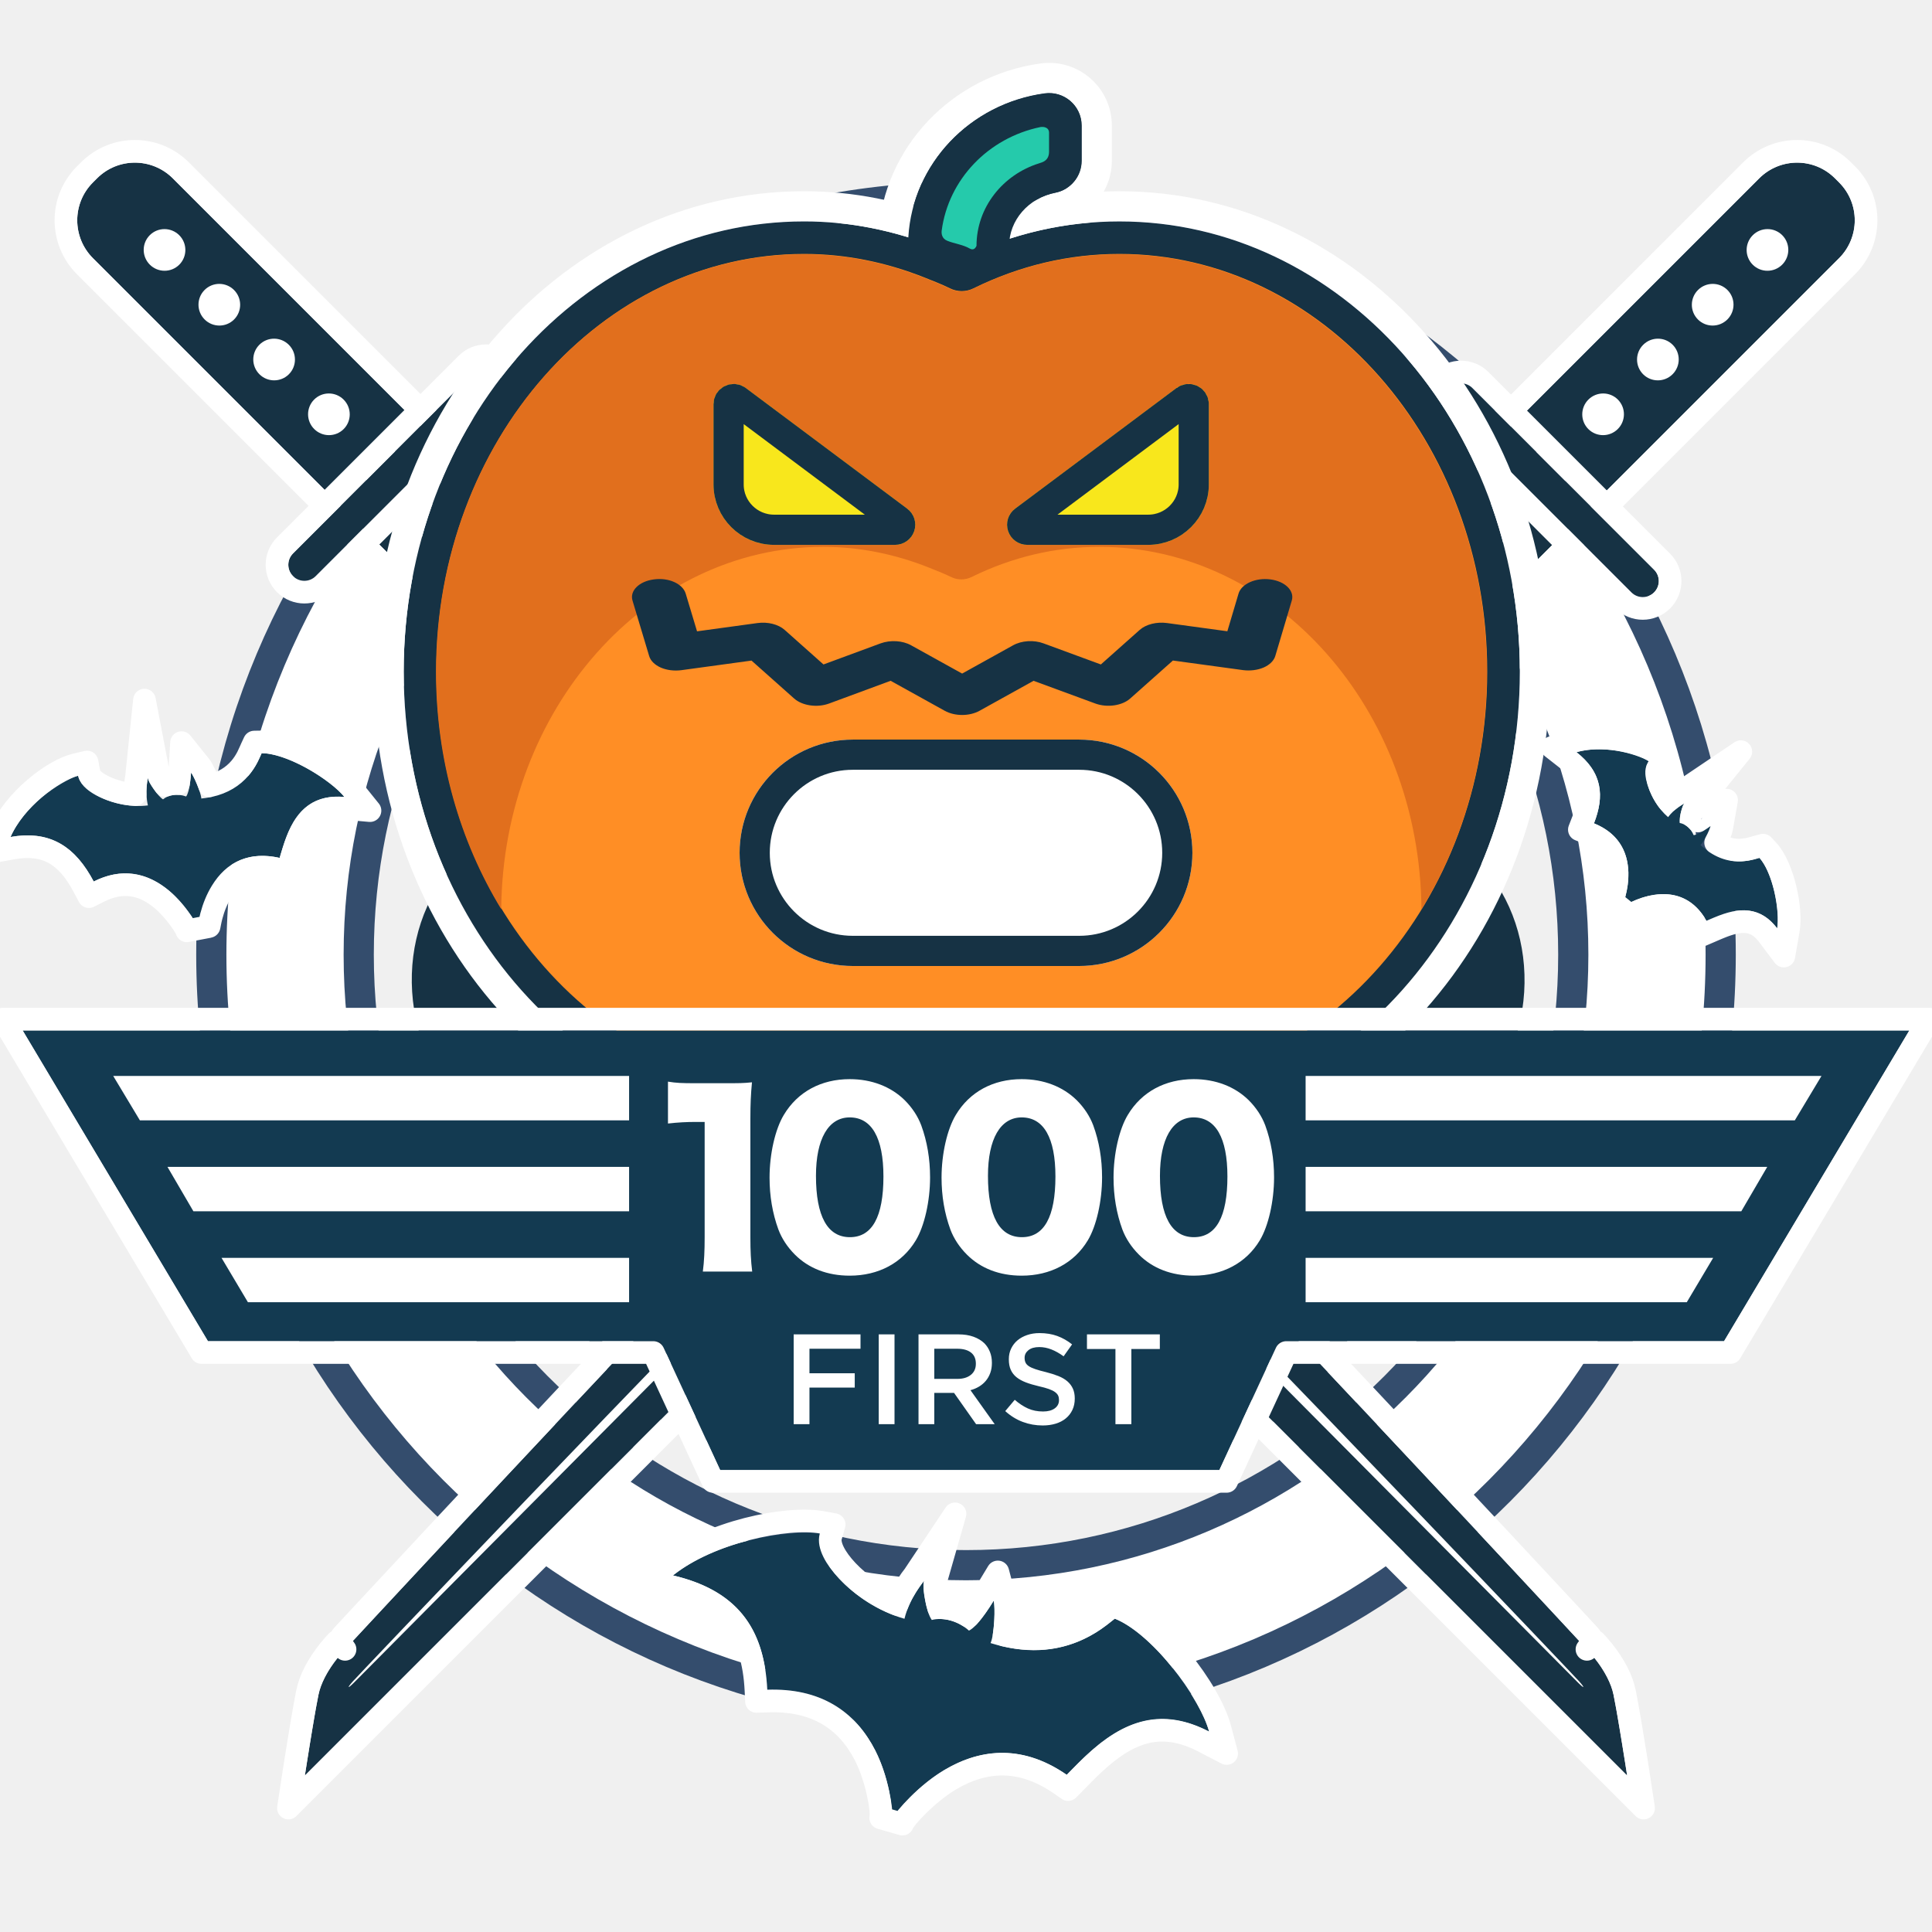
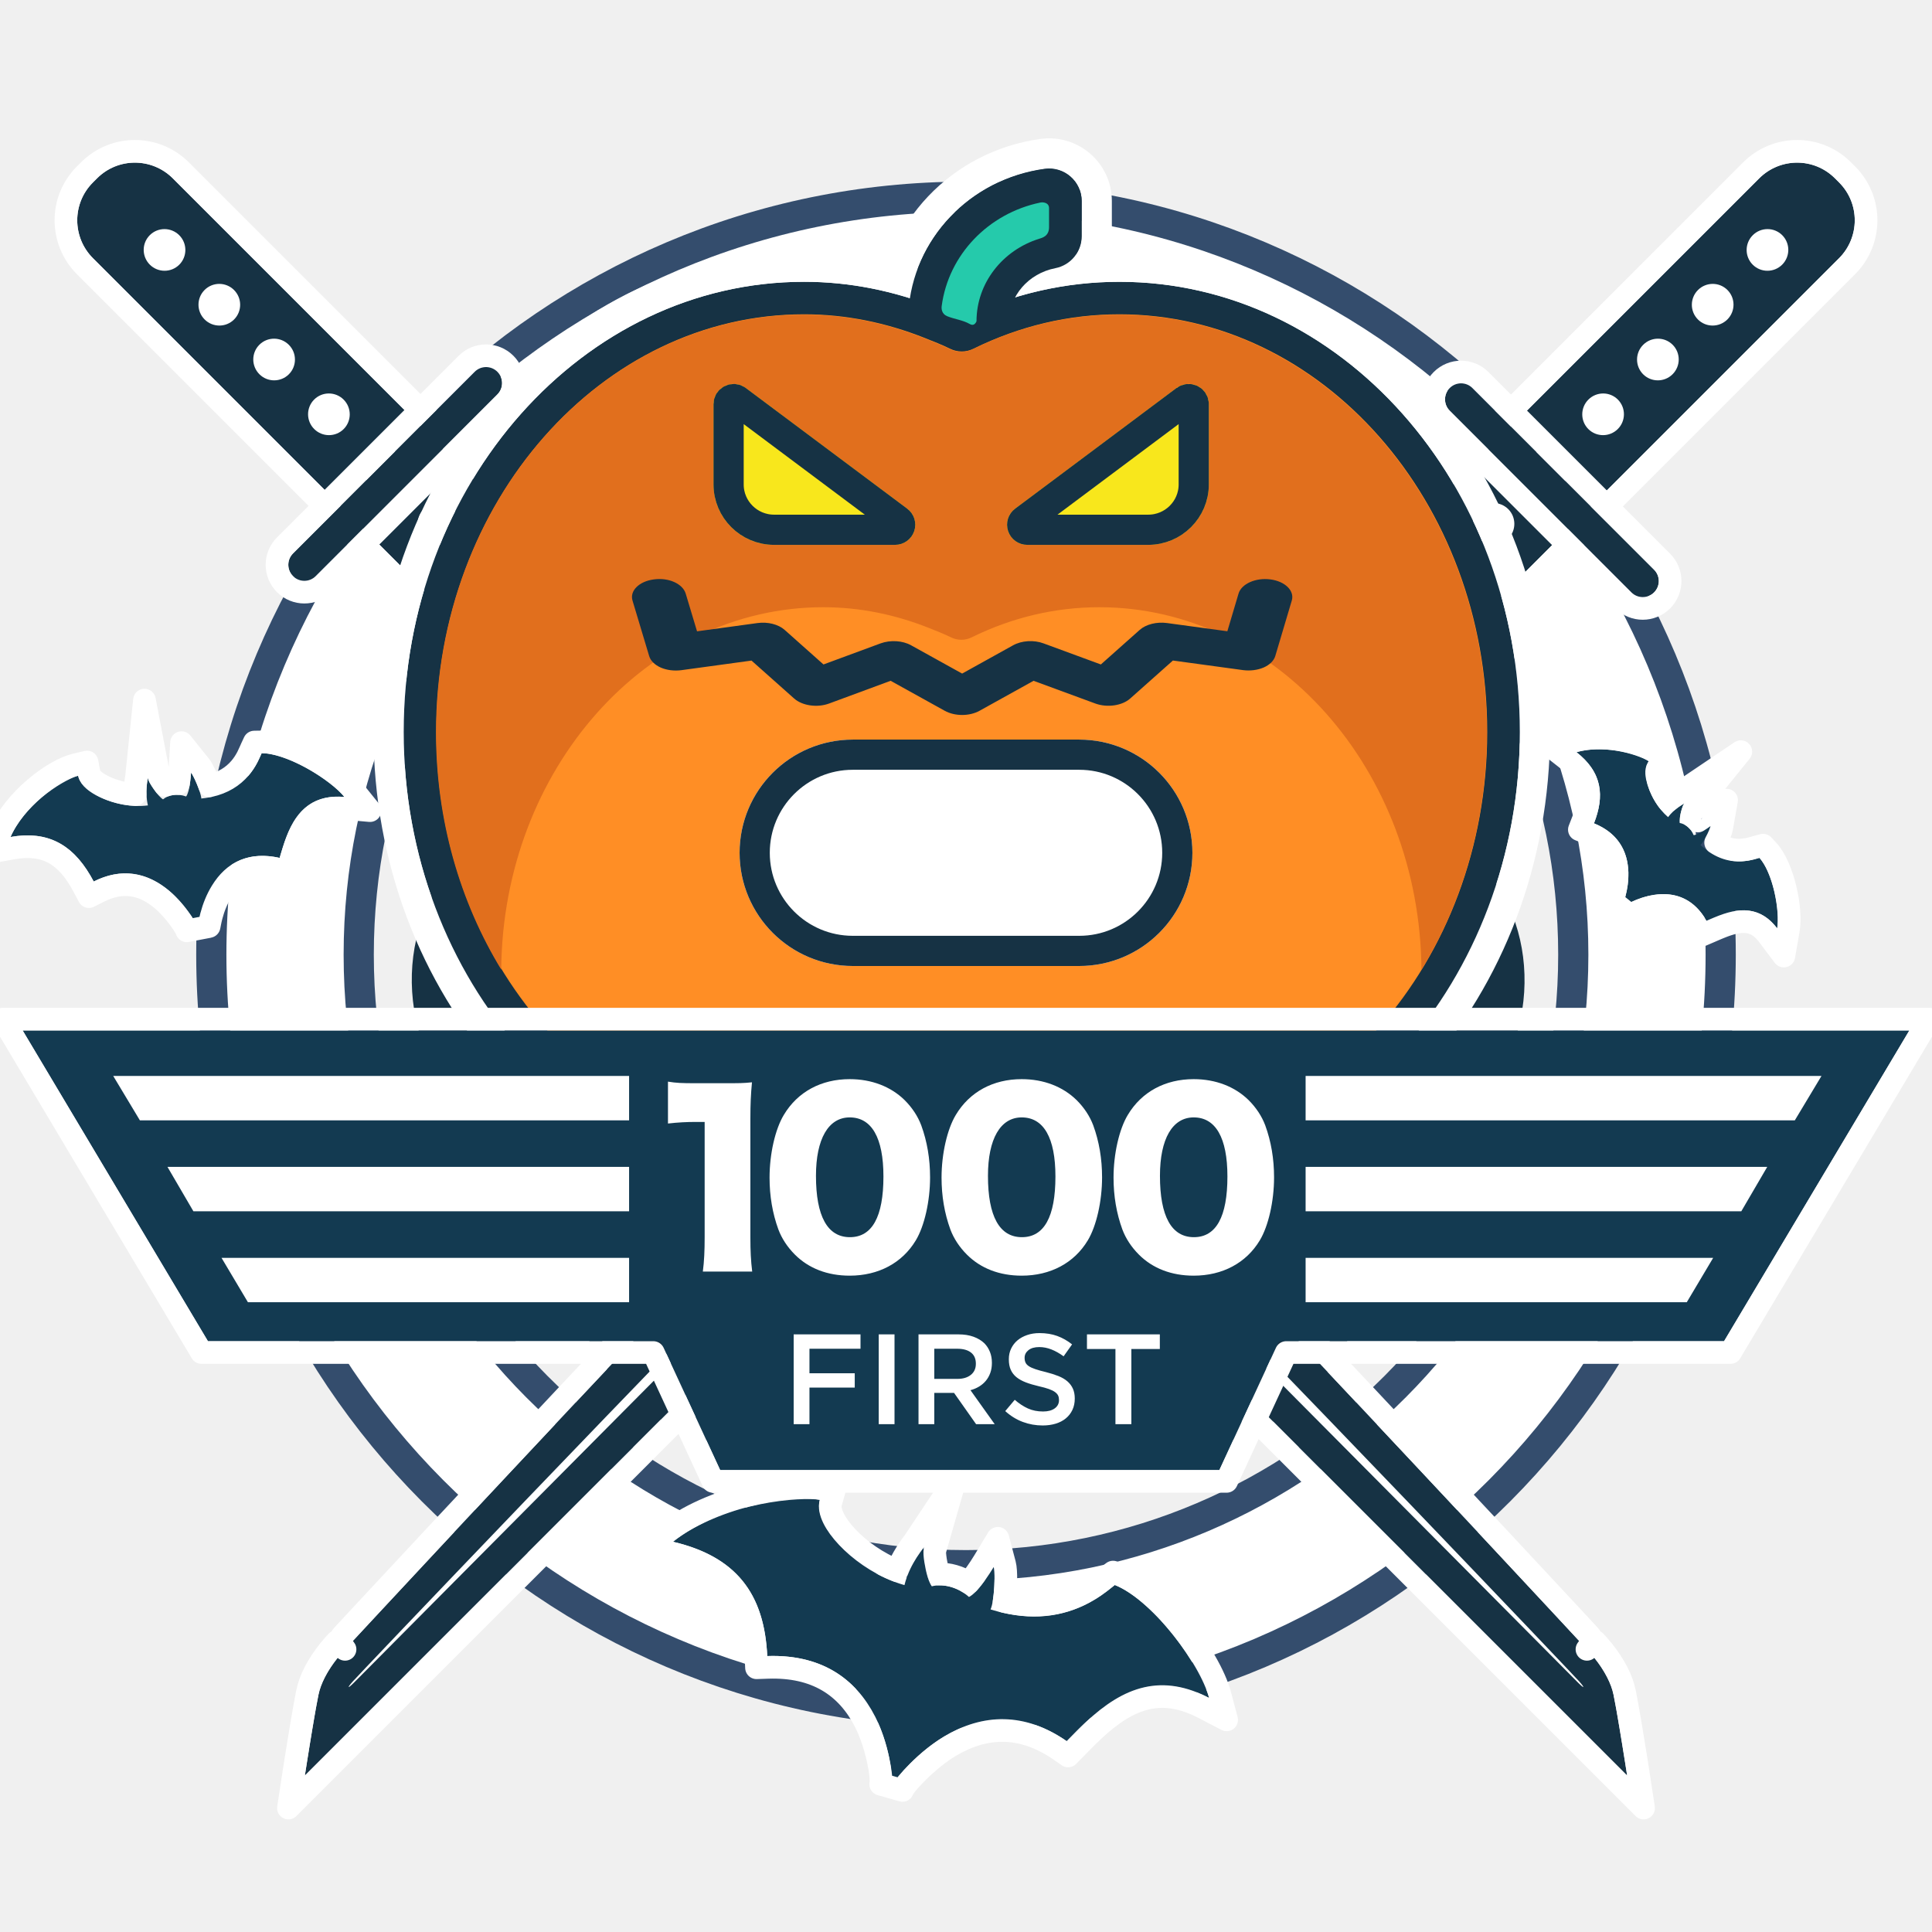
<svg xmlns="http://www.w3.org/2000/svg" xmlns:xlink="http://www.w3.org/1999/xlink" width="128" height="128" viewBox="0 0 128 128">
  <defs>
-     <path id="a" d="M64.197,59.033 C64.751,58.769 65.566,57.494 65.836,57.048 C65.943,57.453 65.89,59.289 65.626,59.858 C70.456,61.36 73.165,58.768 73.859,58.239 C76.539,59.306 79.578,63.733 80.108,65.724 C75.533,63.343 72.54,66.693 70.674,68.588 C64.34,64.193 59.213,71.139 59.068,71.645 C59.229,71.082 58.781,62.671 50.833,62.948 C50.651,59.218 49.134,56.442 44.584,55.375 C47.984,52.679 53.22,52.399 54.316,52.597 C53.883,54.105 56.365,57.228 59.923,58.248 C60.253,56.895 61.087,55.927 61.223,55.724 C61.091,56.184 61.369,57.831 61.734,58.327 C62.473,58.138 63.452,58.366 64.197,59.033 Z M112.208,6.329 C112.503,6.315 113.119,5.883 113.327,5.729 C113.29,5.937 112.891,6.776 112.66,6.988 C114.448,8.619 116.155,7.946 116.565,7.836 C117.51,8.849 117.921,11.486 117.743,12.509 C116.245,10.521 114.259,11.49 113.06,12.005 C111.212,8.743 107.563,10.962 107.396,11.168 C107.581,10.939 109.112,6.962 105.605,5.549 C106.291,3.788 106.202,2.21 104.446,0.834 C106.474,0.246 108.805,1.132 109.239,1.437 C108.742,2.05 109.179,3.976 110.514,5.138 C110.935,4.575 111.496,4.29 111.596,4.222 C111.444,4.409 111.228,5.225 111.284,5.525 C111.644,5.581 112.022,5.876 112.208,6.329 Z M12.332,3.769 C12.557,3.475 12.639,2.516 12.659,2.184 C12.83,2.398 13.319,3.502 13.337,3.905 C16.372,3.6 17.106,1.391 17.332,0.904 C19.082,0.874 21.973,2.75 22.821,3.801 C19.676,3.52 19.002,6.251 18.526,7.838 C13.863,6.797 13.048,12.191 13.112,12.528 C13.041,12.154 10.429,7.27 6.209,9.403 C5.059,7.234 3.456,5.961 0.696,6.454 C1.774,4.012 4.527,2.548 5.175,2.395 C5.366,3.397 7.588,4.637 9.8,4.361 C9.596,3.476 9.775,2.695 9.791,2.541 C9.849,2.847 10.464,3.755 10.801,3.96 C11.147,3.664 11.741,3.557 12.332,3.769 Z" />
+     <path id="a" d="M64.197,56.803 C64.751,56.539 65.566,55.264 65.836,54.818 C65.943,55.223 65.89,57.059 65.626,57.628 C70.456,59.13 73.165,56.539 73.859,56.009 C76.539,57.076 79.578,61.503 80.108,63.494 C75.533,61.113 72.54,64.463 70.674,66.358 C64.34,61.963 59.213,68.909 59.068,69.415 C59.229,68.852 58.781,60.441 50.833,60.718 C50.651,56.988 49.134,54.212 44.584,53.145 C47.984,50.449 53.22,50.169 54.316,50.367 C53.883,51.875 56.365,54.998 59.923,56.018 C60.253,54.665 61.087,53.697 61.223,53.494 C61.091,53.954 61.369,55.601 61.734,56.097 C62.473,55.908 63.452,56.136 64.197,56.803 Z M112.208,6.329 C112.503,6.315 113.119,5.883 113.327,5.729 C113.29,5.937 112.891,6.776 112.66,6.988 C114.448,8.619 116.155,7.946 116.565,7.836 C117.51,8.849 117.921,11.486 117.743,12.509 C116.245,10.521 114.259,11.49 113.06,12.005 C111.212,8.743 107.563,10.962 107.396,11.168 C107.581,10.939 109.112,6.962 105.605,5.549 C106.291,3.788 106.202,2.21 104.446,0.834 C106.474,0.246 108.805,1.132 109.239,1.437 C108.742,2.05 109.179,3.976 110.514,5.138 C110.935,4.575 111.496,4.29 111.596,4.222 C111.444,4.409 111.228,5.225 111.284,5.525 C111.644,5.581 112.022,5.876 112.208,6.329 Z M12.332,3.769 C12.557,3.475 12.639,2.516 12.659,2.184 C12.83,2.398 13.319,3.502 13.337,3.905 C16.372,3.6 17.106,1.391 17.332,0.904 C19.082,0.874 21.973,2.75 22.821,3.801 C19.676,3.52 19.002,6.251 18.526,7.838 C13.863,6.797 13.048,12.191 13.112,12.528 C13.041,12.154 10.429,7.27 6.209,9.403 C5.059,7.234 3.456,5.961 0.696,6.454 C1.774,4.012 4.527,2.548 5.175,2.395 C5.366,3.397 7.588,4.637 9.8,4.361 C9.596,3.476 9.775,2.695 9.791,2.541 C9.849,2.847 10.464,3.755 10.801,3.96 C11.147,3.664 11.741,3.557 12.332,3.769 Z" />
    <path id="b" d="M5.12,3.553 C5.12,1.591 6.707,0 8.664,0 L9.059,0 C11.016,0 12.603,1.59 12.603,3.553 L12.603,47.784 L5.12,47.784 L5.12,3.553 Z" />
    <path id="c" d="M0,0 L6.302,0 C6.302,0 6.165,16.61 5.504,42.956 C4.843,69.302 4.032,90.533 4.032,90.533 C4.032,90.533 4.032,92.57 3.151,93.904 C2.27,95.239 0,98.332 0,98.332 L0,0 Z" />
    <rect id="d" width="17.723" height="1.975" y="47.389" rx=".987" />
    <path id="e" d="M5.12,3.553 C5.12,1.591 6.707,0 8.664,0 L9.059,0 C11.016,0 12.603,1.59 12.603,3.553 L12.603,47.784 L5.12,47.784 L5.12,3.553 Z" />
    <path id="f" d="M0,0 L6.302,0 C6.302,0 6.165,16.61 5.504,42.956 C4.843,69.302 4.032,90.533 4.032,90.533 C4.032,90.533 4.032,92.57 3.151,93.904 C2.27,95.239 0,98.332 0,98.332 L0,0 Z" />
    <rect id="g" width="17.723" height="1.975" y="47.389" rx=".987" />
    <rect id="h" width="19.149" height="2.126" x=".461" y=".654" rx="1.063" />
    <rect id="i" width="19.149" height="2.126" x=".536" y=".361" rx="1.063" />
    <path id="j" d="M44.92,4.6 C44.92,5.63 44.189,6.516 43.175,6.714 C41.394,7.061 40.114,8.543 40.114,10.234 L40.114,10.598 C40.114,12.152 38.513,13.195 37.085,12.571 C36.475,12.304 35.808,12.075 35.005,11.848 C34.029,11.572 33.376,10.656 33.437,9.647 C33.729,4.783 37.531,0.81 42.464,0.132 C43.763,-0.046 44.92,0.959 44.92,2.266 L44.92,4.6 Z" />
-     <path id="k" d="M36.976,11.031 C40.294,9.43 43.812,8.616 47.42,8.616 C62.118,8.616 73.95,22.051 73.95,38.44 C73.95,54.829 62.118,68.265 47.42,68.265 L26.533,68.265 C11.835,68.265 0.003,54.83 0.003,38.44 C0.003,22.051 11.835,8.615 26.533,8.615 C29.524,8.615 32.481,9.203 35.362,10.352 C36.235,10.7 36.592,10.848 36.976,11.031 Z" />
-     <path id="l" d="M41.314,30.044 C40.738,30.044 40.228,29.677 40.046,29.133 C39.863,28.589 40.051,27.989 40.512,27.645 L51.206,19.651 C51.611,19.346 52.155,19.302 52.606,19.524 C53.059,19.751 53.345,20.211 53.345,20.716 L53.345,26.046 C53.345,28.25 51.546,30.044 49.334,30.044 L41.314,30.044 Z M32.56,30.044 L24.539,30.044 C22.328,30.044 20.529,28.25 20.529,26.046 L20.529,20.716 C20.529,20.211 20.815,19.751 21.268,19.524 C21.718,19.302 22.262,19.346 22.667,19.651 L33.361,27.645 C33.822,27.989 34.01,28.589 33.827,29.133 C33.646,29.677 33.135,30.044 32.56,30.044 Z" />
+     <path id="k" d="M36.976,10.031 C40.294,8.43 43.812,7.616 47.42,7.616 C62.118,7.616 73.95,21.051 73.95,37.44 C73.95,53.829 62.118,67.265 47.42,67.265 L26.533,67.265 C11.835,67.265 0.003,53.83 0.003,37.44 C0.003,21.051 11.835,7.615 26.533,7.615 C29.524,7.615 32.481,8.203 35.362,9.352 C36.235,9.7 36.592,9.848 36.976,10.031 Z" />
+     <path id="l" d="M41.314,25.044 C40.738,25.044 40.228,24.677 40.046,24.133 C39.863,23.589 40.051,22.989 40.512,22.645 L51.206,14.651 C51.611,14.346 52.155,14.302 52.606,14.524 C53.059,14.751 53.345,15.211 53.345,15.716 L53.345,21.046 C53.345,23.25 51.546,25.044 49.334,25.044 L41.314,25.044 Z M32.56,25.044 L24.539,25.044 C22.328,25.044 20.529,23.25 20.529,21.046 L20.529,15.716 C20.529,15.211 20.815,14.751 21.268,14.524 C21.718,14.302 22.262,14.346 22.667,14.651 L33.361,22.645 C33.822,22.989 34.01,23.589 33.827,24.133 C33.646,24.677 33.135,25.044 32.56,25.044 Z" />
    <path id="m" d="M84.736,83.858 L114.223,83.858 L126.5,63.27 L1.5,63.27 L13.777,83.858 L43.764,83.858 L47.713,92.395 L80.787,92.395 L84.736,83.858 Z" />
    <rect id="n" width="30" height="15" rx="7.5" />
  </defs>
  <g fill="none" fill-rule="evenodd">
    <rect width="128" height="128" />
    <g transform="translate(0 5)">
      <g fill-rule="nonzero" transform="translate(0 8.034)">
        <path fill="#FFFFFF" stroke="#344D6D" stroke-width="2" d="M64,90.664 C86.211,90.664 104.234,72.563 104.234,50.215 C104.234,27.866 86.211,9.766 64,9.766 C41.789,9.766 23.766,27.866 23.766,50.215 C23.766,72.563 41.789,90.664 64,90.664 Z M64,100.429 C36.386,100.429 14,77.947 14,50.215 C14,22.482 36.386,0 64,0 C91.614,0 114,22.482 114,50.215 C114,77.947 91.614,100.429 64,100.429 Z" />
        <g transform="translate(0 35.966)" stroke-linecap="round" stroke-linejoin="round">
          <use fill="#133A51" fill-rule="evenodd" xlink:href="#a" />
-           <path stroke="#FFFFFF" stroke-width="1.5" d="M64.18,58.084 C64.472,57.759 64.866,57.202 65.194,56.66 L66.109,55.145 L66.561,56.856 C66.683,57.316 66.66,58.464 66.524,59.329 C68.728,59.86 70.539,59.513 72.096,58.589 C72.375,58.424 72.629,58.249 72.885,58.053 C73.017,57.952 73.363,57.674 73.404,57.643 L73.742,57.385 L74.137,57.542 C76.756,58.585 80.14,62.924 80.833,65.532 L81.269,67.174 L79.761,66.39 C77.008,64.956 74.864,65.619 72.462,67.866 C72.255,68.059 72.048,68.262 71.808,68.504 C71.672,68.641 71.234,69.088 71.208,69.114 L70.765,69.564 L70.246,69.204 C67.719,67.451 65.274,67.524 62.935,68.922 C61.427,69.824 59.89,71.498 59.789,71.852 L58.347,71.438 C58.465,71.027 58.105,68.862 57.323,67.321 C56.114,64.939 54.05,63.586 50.859,63.698 L50.12,63.723 L50.084,62.985 C49.897,59.171 48.277,57.011 44.413,56.105 L42.903,55.751 L44.118,54.787 C47.026,52.481 52.128,51.439 54.449,51.859 L55.265,52.007 L55.037,52.804 C54.726,53.89 56.812,56.266 59.441,57.294 C59.559,56.991 59.7,56.696 59.862,56.41 C60.014,56.139 60.174,55.891 60.347,55.649 C60.429,55.535 60.596,55.313 60.599,55.308 L63.272,51.297 L61.944,55.931 C61.886,56.131 62.022,56.988 62.183,57.513 C62.854,57.495 63.562,57.696 64.18,58.084 Z M112.489,5.392 C112.616,5.311 112.76,5.215 112.881,5.126 L114.391,4.01 L114.066,5.859 C114.027,6.08 113.862,6.47 113.665,6.829 C114.449,7.354 115.207,7.417 115.999,7.217 C116.097,7.192 116.364,7.113 116.371,7.111 L116.806,6.994 L117.114,7.324 C118.129,8.414 118.734,11.194 118.481,12.638 L118.184,14.342 L117.143,12.961 C116.729,12.411 116.286,12.145 115.78,12.078 C115.248,12.008 114.667,12.143 113.866,12.476 C113.787,12.508 113.708,12.542 113.607,12.585 C113.48,12.64 113.48,12.64 113.356,12.694 L112.739,12.959 L112.408,12.374 C111.758,11.228 110.853,10.858 109.708,11.028 C109.268,11.093 108.82,11.239 108.411,11.432 C108.172,11.544 107.939,11.689 107.978,11.64 L106.813,10.696 C106.788,10.727 106.89,10.468 106.963,10.197 C107.082,9.754 107.148,9.279 107.135,8.823 C107.103,7.628 106.571,6.747 105.325,6.244 L104.637,5.967 L104.906,5.276 C105.553,3.615 105.327,2.478 103.983,1.425 L102.83,0.521 L104.237,0.114 C106.095,-0.425 108.65,0.109 109.669,0.822 L110.329,1.283 L109.822,1.909 C109.623,2.155 109.894,3.212 110.526,4.05 C110.645,3.951 110.769,3.86 110.895,3.775 C111.009,3.699 111.2,3.584 111.177,3.6 L115.334,0.798 L112.179,4.694 C112.167,4.708 112.121,4.878 112.081,5.047 C112.229,5.142 112.367,5.258 112.489,5.392 Z M11.825,2.911 C11.861,2.684 11.894,2.396 11.91,2.139 L12.027,0.201 L13.243,1.714 C13.431,1.949 13.705,2.529 13.89,3.059 C14.77,2.863 15.419,2.456 15.904,1.888 C16.099,1.659 16.258,1.414 16.395,1.149 C16.479,0.987 16.698,0.49 16.652,0.588 L16.85,0.162 L17.32,0.154 C19.131,0.123 22.253,1.901 23.405,3.331 L24.513,4.706 L22.754,4.548 C21.168,4.407 20.315,5.107 19.708,6.633 C19.621,6.851 19.54,7.083 19.455,7.354 C19.421,7.462 19.388,7.571 19.347,7.71 C19.295,7.884 19.266,7.985 19.245,8.053 L19.045,8.723 L18.363,8.57 C16.644,8.187 15.485,8.764 14.685,10.061 C14.38,10.553 14.151,11.123 14.001,11.696 C13.908,12.052 13.856,12.422 13.849,12.388 L12.376,12.668 C12.334,12.448 11.555,11.291 10.733,10.599 C9.485,9.548 8.113,9.281 6.547,10.073 L5.891,10.405 L5.546,9.754 C4.414,7.619 3.032,6.799 0.828,7.192 L-0.559,7.44 L0.01,6.151 C0.975,3.964 3.53,2.014 5.002,1.665 L5.765,1.484 L5.912,2.254 C6.018,2.809 7.474,3.565 8.954,3.641 C8.945,3.337 8.964,3.035 9.004,2.733 C9.018,2.632 9.046,2.457 9.045,2.463 L9.571,-2.616 L10.528,2.4 C10.542,2.474 10.751,2.793 10.936,3.036 C11.213,2.939 11.516,2.896 11.825,2.911 Z" />
+           <path stroke="#FFFFFF" stroke-width="1.5" d="M64.18,55.854 C64.472,55.529 64.866,54.972 65.194,54.43 L66.109,52.915 L66.561,54.626 C66.683,55.086 66.66,56.234 66.524,57.099 C68.728,57.63 70.539,57.283 72.096,56.359 C72.375,56.194 72.629,56.019 72.885,55.824 C73.017,55.723 73.363,55.444 73.404,55.413 L73.742,55.155 L74.137,55.312 C76.756,56.355 80.14,60.694 80.833,63.302 L81.269,64.944 L79.761,64.16 C77.008,62.726 74.864,63.389 72.462,65.636 C72.255,65.829 72.048,66.032 71.808,66.274 C71.672,66.411 71.234,66.858 71.208,66.884 L70.765,67.334 L70.246,66.974 C67.719,65.221 65.274,65.294 62.935,66.692 C61.427,67.594 59.89,69.268 59.789,69.622 L58.347,69.208 C58.465,68.797 58.105,66.632 57.323,65.091 C56.114,62.709 54.05,61.356 50.859,61.468 L50.12,61.493 L50.084,60.755 C49.897,56.941 48.277,54.781 44.413,53.875 L42.903,53.521 L44.118,52.557 C47.026,50.251 52.128,49.209 54.449,49.629 L55.265,49.777 L55.037,50.574 C54.726,51.66 56.812,54.036 59.441,55.064 C59.559,54.761 59.7,54.466 59.862,54.18 C60.014,53.909 60.174,53.661 60.347,53.419 C60.429,53.305 60.596,53.083 60.599,53.078 L63.272,49.067 L61.944,53.701 C61.886,53.901 62.022,54.758 62.183,55.283 C62.854,55.265 63.562,55.466 64.18,55.854 Z M112.489,5.392 C112.616,5.311 112.76,5.215 112.881,5.126 L114.391,4.01 L114.066,5.859 C114.027,6.08 113.862,6.47 113.665,6.829 C114.449,7.354 115.207,7.417 115.999,7.217 C116.097,7.192 116.364,7.113 116.371,7.111 L116.806,6.994 L117.114,7.324 C118.129,8.414 118.734,11.194 118.481,12.638 L118.184,14.342 L117.143,12.961 C116.729,12.411 116.286,12.145 115.78,12.078 C115.248,12.008 114.667,12.143 113.866,12.476 C113.787,12.508 113.708,12.542 113.607,12.585 C113.48,12.64 113.48,12.64 113.356,12.694 L112.739,12.959 L112.408,12.374 C111.758,11.228 110.853,10.858 109.708,11.028 C109.268,11.093 108.82,11.239 108.411,11.432 C108.172,11.544 107.939,11.689 107.978,11.64 L106.813,10.696 C106.788,10.727 106.89,10.468 106.963,10.197 C107.082,9.754 107.148,9.279 107.135,8.823 C107.103,7.628 106.571,6.747 105.325,6.244 L104.637,5.967 L104.906,5.276 C105.553,3.615 105.327,2.478 103.983,1.425 L102.83,0.521 L104.237,0.114 C106.095,-0.425 108.65,0.109 109.669,0.822 L110.329,1.283 L109.822,1.909 C109.623,2.155 109.894,3.212 110.526,4.05 C110.645,3.951 110.769,3.86 110.895,3.775 C111.009,3.699 111.2,3.584 111.177,3.6 L115.334,0.798 L112.179,4.694 C112.167,4.708 112.121,4.878 112.081,5.047 C112.229,5.142 112.367,5.258 112.489,5.392 Z M11.825,2.911 C11.861,2.684 11.894,2.396 11.91,2.139 L12.027,0.201 L13.243,1.714 C13.431,1.949 13.705,2.529 13.89,3.059 C14.77,2.863 15.419,2.456 15.904,1.888 C16.099,1.659 16.258,1.414 16.395,1.149 C16.479,0.987 16.698,0.49 16.652,0.588 L16.85,0.162 L17.32,0.154 C19.131,0.123 22.253,1.901 23.405,3.331 L24.513,4.706 L22.754,4.548 C21.168,4.407 20.315,5.107 19.708,6.633 C19.621,6.851 19.54,7.083 19.455,7.354 C19.421,7.462 19.388,7.571 19.347,7.71 C19.295,7.884 19.266,7.985 19.245,8.053 L19.045,8.723 L18.363,8.57 C16.644,8.187 15.485,8.764 14.685,10.061 C14.38,10.553 14.151,11.123 14.001,11.696 C13.908,12.052 13.856,12.422 13.849,12.388 L12.376,12.668 C12.334,12.448 11.555,11.291 10.733,10.599 C9.485,9.548 8.113,9.281 6.547,10.073 L5.891,10.405 L5.546,9.754 C4.414,7.619 3.032,6.799 0.828,7.192 L-0.559,7.44 L0.01,6.151 C0.975,3.964 3.53,2.014 5.002,1.665 L5.765,1.484 L5.912,2.254 C6.018,2.809 7.474,3.565 8.954,3.641 C8.945,3.337 8.964,3.035 9.004,2.733 C9.018,2.632 9.046,2.457 9.045,2.463 L9.571,-2.616 L10.528,2.4 C10.542,2.474 10.751,2.793 10.936,3.036 C11.213,2.939 11.516,2.896 11.825,2.911 Z" />
        </g>
        <path fill="#163244" d="M62.572,57.869 L62.588,71.63 C62.588,71.63 62.9,77.089 55.559,81.346 C49.916,84.617 42.829,82.421 39.317,76.312 C37.392,72.962 36.922,68.768 38.042,65.229 C34.43,64.433 31.048,61.928 29.122,58.578 C25.61,52.469 27.26,45.207 32.903,41.935 C40.439,37.566 45.559,40.83 45.559,40.83 L56.9,47.686 C56.631,48.48 56.485,49.33 56.485,50.215 C56.485,51.084 56.626,51.92 56.886,52.701 C56.07,52.235 55.037,52.204 54.165,52.709 C52.857,53.468 52.409,55.147 53.164,56.461 C53.919,57.774 55.591,58.224 56.899,57.466 C57.741,56.978 58.227,56.108 58.265,55.2 C59.348,56.52 60.853,57.479 62.572,57.869 Z M71.651,47.558 L82.728,40.86 C82.728,40.86 87.849,37.597 95.385,41.966 C101.027,45.238 102.677,52.5 99.165,58.609 C97.239,61.958 93.858,64.464 90.245,65.26 C91.365,68.799 90.896,72.993 88.97,76.343 C85.458,82.452 78.371,84.648 72.729,81.376 C65.387,77.12 65.699,71.661 65.699,71.661 L65.715,57.932 C67.417,57.619 68.926,56.751 70.051,55.523 C70.17,56.322 70.637,57.061 71.388,57.497 C72.696,58.255 74.368,57.805 75.123,56.491 C75.878,55.178 75.43,53.498 74.122,52.74 C73.372,52.305 72.503,52.268 71.755,52.563 C71.986,51.821 72.11,51.033 72.11,50.215 C72.11,49.282 71.948,48.387 71.651,47.558 Z M58.332,45.149 L47.016,38.862 C47.016,38.862 41.642,36.04 41.642,27.301 C41.642,20.758 47.079,15.692 54.103,15.692 C57.954,15.692 61.806,17.381 64.298,20.125 C66.79,17.381 70.642,15.692 74.493,15.692 C81.517,15.692 86.954,20.758 86.954,27.301 C86.954,35.814 82.091,38.273 82.091,38.273 L70.243,45.124 C69.162,43.852 67.684,42.931 66.001,42.556 C66.63,42.052 67.032,41.277 67.032,40.407 C67.032,38.89 65.808,37.661 64.298,37.661 C62.788,37.661 61.564,38.89 61.564,40.407 C61.564,41.277 61.966,42.052 62.595,42.556 C60.901,42.934 59.415,43.864 58.332,45.149 Z M64.298,54.53 C61.925,54.53 60.001,52.598 60.001,50.215 C60.001,47.831 61.925,45.899 64.298,45.899 C66.671,45.899 68.595,47.831 68.595,50.215 C68.595,52.598 66.671,54.53 64.298,54.53 Z" />
      </g>
      <g transform="rotate(-45 15.968 6.576)">
        <use fill="#163244" xlink:href="#b" />
        <path stroke="#FFFFFF" stroke-width="1.5" d="M4.37,3.553 C4.37,1.177 6.292,-0.75 8.664,-0.75 L9.059,-0.75 C11.431,-0.75 13.353,1.176 13.353,3.553 L13.353,48.534 L4.37,48.534 L4.37,3.553 Z" />
        <path fill="#FFFFFF" d="M8.862,7.898 C8.1,7.898 7.483,7.279 7.483,6.516 C7.483,5.753 8.1,5.134 8.862,5.134 C9.623,5.134 10.24,5.753 10.24,6.516 C10.24,7.279 9.623,7.898 8.862,7.898 Z M8.862,13.032 C8.1,13.032 7.483,12.413 7.483,11.65 C7.483,10.886 8.1,10.268 8.862,10.268 C9.623,10.268 10.24,10.886 10.24,11.65 C10.24,12.413 9.623,13.032 8.862,13.032 Z M8.862,18.166 C8.1,18.166 7.483,17.547 7.483,16.784 C7.483,16.02 8.1,15.401 8.862,15.401 C9.623,15.401 10.24,16.02 10.24,16.784 C10.24,17.547 9.623,18.166 8.862,18.166 Z M8.862,23.3 C8.1,23.3 7.483,22.681 7.483,21.917 C7.483,21.154 8.1,20.535 8.862,20.535 C9.623,20.535 10.24,21.154 10.24,21.917 C10.24,22.681 9.623,23.3 8.862,23.3 Z M8.862,28.433 C8.1,28.433 7.483,27.815 7.483,27.051 C7.483,26.288 8.1,25.669 8.862,25.669 C9.623,25.669 10.24,26.288 10.24,27.051 C10.24,27.815 9.623,28.433 8.862,28.433 Z M8.862,33.567 C8.1,33.567 7.483,32.948 7.483,32.185 C7.483,31.422 8.1,30.803 8.862,30.803 C9.623,30.803 10.24,31.422 10.24,32.185 C10.24,32.948 9.623,33.567 8.862,33.567 Z M8.862,38.701 C8.1,38.701 7.483,38.082 7.483,37.319 C7.483,36.555 8.1,35.937 8.862,35.937 C9.623,35.937 10.24,36.555 10.24,37.319 C10.24,38.082 9.623,38.701 8.862,38.701 Z M8.862,43.835 C8.1,43.835 7.483,43.216 7.483,42.453 C7.483,41.689 8.1,41.07 8.862,41.07 C9.623,41.07 10.24,41.689 10.24,42.453 C10.24,43.216 9.623,43.835 8.862,43.835 Z" />
        <g transform="translate(5.908 48.179)">
          <g stroke-linecap="round" stroke-linejoin="round">
            <use fill="#163244" xlink:href="#c" />
            <path stroke="#FFFFFF" stroke-width="1.5" d="M-0.75,-0.75 L7.058,-0.75 L7.052,0.006 C7.05,0.136 7.048,0.393 7.044,0.773 C7.038,1.405 7.03,2.154 7.02,3.016 C6.991,5.478 6.952,8.351 6.9,11.61 C6.754,20.919 6.543,31.446 6.254,42.975 C6.154,46.95 6.048,50.947 5.935,54.948 C5.683,63.927 5.412,72.528 5.142,80.45 C5.047,83.223 4.959,85.713 4.88,87.882 C4.853,88.642 4.828,89.307 4.807,89.873 C4.794,90.212 4.786,90.444 4.032,90.533 L4.782,90.533 C4.782,90.699 4.769,90.972 4.732,91.317 C4.67,91.892 4.559,92.469 4.383,93.015 C4.228,93.498 4.029,93.936 3.777,94.318 C3.48,94.767 3.018,95.43 2.43,96.253 C2.394,96.304 2.394,96.304 2.357,96.355 C1.974,96.892 1.563,97.461 1.153,98.025 C0.906,98.364 0.714,98.626 0.605,98.776 L-0.75,100.622 L-0.75,-0.75 Z" />
          </g>
          <path fill="#FFFFFF" d="M2.363,0 L3.491,0 C3.491,0 3.345,15.817 3.097,40.576 C2.85,65.335 2.2,91.112 2.165,91.686 C2.13,92.26 2.055,92.292 2.055,91.67 C2.055,90.469 2.363,0 2.363,0 Z" />
        </g>
        <g>
          <use fill="#163244" xlink:href="#d" />
          <rect width="19.223" height="3.475" x="-.75" y="46.639" stroke="#FFFFFF" stroke-width="1.5" rx="1.737" />
        </g>
      </g>
      <g transform="scale(-1 1) rotate(-45 -48.032 161.086)">
        <use fill="#163244" xlink:href="#e" />
        <path stroke="#FFFFFF" stroke-width="1.5" d="M4.37,3.553 C4.37,1.177 6.292,-0.75 8.664,-0.75 L9.059,-0.75 C11.431,-0.75 13.353,1.176 13.353,3.553 L13.353,48.534 L4.37,48.534 L4.37,3.553 Z" />
        <path fill="#FFFFFF" d="M8.862,7.898 C8.1,7.898 7.483,7.279 7.483,6.516 C7.483,5.753 8.1,5.134 8.862,5.134 C9.623,5.134 10.24,5.753 10.24,6.516 C10.24,7.279 9.623,7.898 8.862,7.898 Z M8.862,13.032 C8.1,13.032 7.483,12.413 7.483,11.65 C7.483,10.886 8.1,10.268 8.862,10.268 C9.623,10.268 10.24,10.886 10.24,11.65 C10.24,12.413 9.623,13.032 8.862,13.032 Z M8.862,18.166 C8.1,18.166 7.483,17.547 7.483,16.784 C7.483,16.02 8.1,15.401 8.862,15.401 C9.623,15.401 10.24,16.02 10.24,16.784 C10.24,17.547 9.623,18.166 8.862,18.166 Z M8.862,23.3 C8.1,23.3 7.483,22.681 7.483,21.917 C7.483,21.154 8.1,20.535 8.862,20.535 C9.623,20.535 10.24,21.154 10.24,21.917 C10.24,22.681 9.623,23.3 8.862,23.3 Z M8.862,28.433 C8.1,28.433 7.483,27.815 7.483,27.051 C7.483,26.288 8.1,25.669 8.862,25.669 C9.623,25.669 10.24,26.288 10.24,27.051 C10.24,27.815 9.623,28.433 8.862,28.433 Z M8.862,33.567 C8.1,33.567 7.483,32.948 7.483,32.185 C7.483,31.422 8.1,30.803 8.862,30.803 C9.623,30.803 10.24,31.422 10.24,32.185 C10.24,32.948 9.623,33.567 8.862,33.567 Z M8.862,38.701 C8.1,38.701 7.483,38.082 7.483,37.319 C7.483,36.555 8.1,35.937 8.862,35.937 C9.623,35.937 10.24,36.555 10.24,37.319 C10.24,38.082 9.623,38.701 8.862,38.701 Z M8.862,43.835 C8.1,43.835 7.483,43.216 7.483,42.453 C7.483,41.689 8.1,41.07 8.862,41.07 C9.623,41.07 10.24,41.689 10.24,42.453 C10.24,43.216 9.623,43.835 8.862,43.835 Z" />
        <g transform="translate(5.908 48.179)">
          <g stroke-linecap="round" stroke-linejoin="round">
            <use fill="#163244" xlink:href="#f" />
            <path stroke="#FFFFFF" stroke-width="1.5" d="M-0.75,-0.75 L7.058,-0.75 L7.052,0.006 C7.05,0.136 7.048,0.393 7.044,0.773 C7.038,1.405 7.03,2.154 7.02,3.016 C6.991,5.478 6.952,8.351 6.9,11.61 C6.754,20.919 6.543,31.446 6.254,42.975 C6.154,46.95 6.048,50.947 5.935,54.948 C5.683,63.927 5.412,72.528 5.142,80.45 C5.047,83.223 4.959,85.713 4.88,87.882 C4.853,88.642 4.828,89.307 4.807,89.873 C4.794,90.212 4.786,90.444 4.032,90.533 L4.782,90.533 C4.782,90.699 4.769,90.972 4.732,91.317 C4.67,91.892 4.559,92.469 4.383,93.015 C4.228,93.498 4.029,93.936 3.777,94.318 C3.48,94.767 3.018,95.43 2.43,96.253 C2.394,96.304 2.394,96.304 2.357,96.355 C1.974,96.892 1.563,97.461 1.153,98.025 C0.906,98.364 0.714,98.626 0.605,98.776 L-0.75,100.622 L-0.75,-0.75 Z" />
          </g>
          <path fill="#FFFFFF" d="M2.363,0 L3.491,0 C3.491,0 3.345,15.817 3.097,40.576 C2.85,65.335 2.2,91.112 2.165,91.686 C2.13,92.26 2.055,92.292 2.055,91.67 C2.055,90.469 2.363,0 2.363,0 Z" />
        </g>
        <g>
          <use fill="#163244" xlink:href="#g" />
          <rect width="19.223" height="3.475" x="-.75" y="46.639" stroke="#FFFFFF" stroke-width="1.5" rx="1.737" />
        </g>
      </g>
-       <g transform="translate(18 1)">
-         <g transform="matrix(-1 0 0 1 94 16.615)">
+       <g transform="translate(18 6)">
+         <g transform="matrix(-1 0 0 1 94 11.615)">
          <g transform="rotate(-45 19.442 6.82)">
            <use fill="#163244" xlink:href="#h" />
            <rect width="20.649" height="3.626" x="-.289" y="-.096" stroke="#FFFFFF" stroke-width="1.5" rx="1.813" />
          </g>
          <g transform="scale(-1 1) rotate(-45 -28.967 120.9)">
            <use fill="#163244" xlink:href="#i" />
            <rect width="20.649" height="3.626" x="-.214" y="-.389" stroke="#FFFFFF" stroke-width="1.5" rx="1.813" />
          </g>
        </g>
        <g fill-rule="nonzero" transform="translate(8.743 .054)">
          <use fill="#163244" fill-rule="evenodd" xlink:href="#j" />
          <path stroke="#FFFFFF" stroke-width="2" d="M45.92,4.6 C45.92,6.109 44.849,7.406 43.366,7.695 C42.048,7.952 41.114,9.029 41.114,10.234 L41.114,10.598 C41.114,12.875 38.772,14.4 36.684,13.487 C36.13,13.245 35.509,13.029 34.733,12.81 C33.305,12.407 32.35,11.066 32.439,9.587 C32.759,4.254 36.914,-0.114 42.328,-0.858 C44.227,-1.119 45.92,0.352 45.92,2.266 L45.92,4.6 Z" />
          <use fill="#163244" fill-rule="evenodd" xlink:href="#k" />
-           <path stroke="#FFFFFF" stroke-width="2" d="M36.969,9.929 C40.298,8.396 43.817,7.616 47.42,7.616 C62.658,7.616 74.95,21.477 74.95,38.44 C74.95,55.403 62.658,69.265 47.42,69.265 L26.533,69.265 C11.295,69.265 -0.997,55.403 -0.997,38.44 C-0.997,21.477 11.295,7.615 26.533,7.615 C29.64,7.615 32.723,8.223 35.732,9.423 C36.328,9.66 36.685,9.806 36.969,9.929 Z" />
+           <path stroke="#FFFFFF" stroke-width="2" d="M36.969,8.929 C40.298,7.396 43.817,6.616 47.42,6.616 C62.658,6.616 74.95,20.477 74.95,37.44 C74.95,54.403 62.658,68.265 47.42,68.265 L26.533,68.265 C11.295,68.265 -0.997,54.403 -0.997,37.44 C-0.997,20.477 11.295,6.615 26.533,6.615 C29.64,6.615 32.723,7.223 35.732,8.423 C36.328,8.66 36.685,8.806 36.969,8.929 Z" />
          <path fill="#163244" d="M44.92,4.6 C44.92,5.63 44.189,6.516 43.175,6.714 C41.394,7.061 40.114,8.543 40.114,10.234 L40.114,10.598 C40.114,12.152 38.513,13.195 37.085,12.571 C36.475,12.304 35.808,12.075 35.005,11.848 C34.029,11.572 33.376,10.656 33.437,9.647 C33.729,4.783 37.531,0.81 42.464,0.132 C43.763,-0.046 44.92,0.959 44.92,2.266 L44.92,4.6 Z" />
-           <path fill="#FF8E25" d="M47.42,66.111 L26.533,66.111 C13.095,66.111 2.164,53.698 2.164,38.44 C2.164,23.183 13.095,10.769 26.533,10.769 C29.284,10.769 31.969,11.319 34.551,12.348 C34.556,12.35 34.561,12.352 34.566,12.355 C35.115,12.574 35.665,12.786 36.203,13.051 C36.689,13.291 37.264,13.291 37.75,13.051 C40.825,11.538 44.078,10.769 47.42,10.769 C60.857,10.769 71.789,23.183 71.789,38.44 C71.789,53.698 60.857,66.111 47.42,66.111 Z" />
-           <path fill="#E16F1D" d="M6.465,54.181 C3.74,49.714 2.142,44.296 2.142,38.463 C2.142,23.205 13.074,10.792 26.511,10.792 C29.262,10.792 31.948,11.342 34.529,12.37 C34.534,12.373 34.539,12.375 34.544,12.377 C35.093,12.596 35.643,12.809 36.181,13.074 C36.668,13.313 37.242,13.313 37.728,13.074 C40.804,11.561 44.057,10.792 47.399,10.792 C60.836,10.792 71.767,23.205 71.767,38.463 C71.767,44.305 70.165,49.73 67.432,54.201 C67.334,40.935 57.8,30.176 46.094,30.176 C43.168,30.176 40.319,30.85 37.626,32.175 C37.2,32.385 36.697,32.385 36.271,32.175 C35.8,31.943 35.318,31.757 34.838,31.565 C34.833,31.563 34.829,31.561 34.824,31.559 C32.564,30.658 30.213,30.176 27.803,30.176 C16.103,30.176 6.573,40.924 6.465,54.181 Z" />
+           <path fill="#FF8E25" d="M47.42,65.111 L26.533,65.111 C13.095,65.111 2.164,52.698 2.164,37.44 C2.164,22.183 13.095,9.769 26.533,9.769 C29.284,9.769 31.969,10.319 34.551,11.348 C34.556,11.35 34.561,11.352 34.566,11.355 C35.115,11.574 35.665,11.786 36.203,12.051 C36.689,12.291 37.264,12.291 37.75,12.051 C40.825,10.538 44.078,9.769 47.42,9.769 C60.857,9.769 71.789,22.183 71.789,37.44 C71.789,52.698 60.857,65.111 47.42,65.111 Z" />
+           <path fill="#E16F1D" d="M6.465,53.181 C3.74,48.714 2.142,43.296 2.142,37.463 C2.142,22.205 13.074,9.792 26.511,9.792 C29.262,9.792 31.948,10.342 34.529,11.37 C34.534,11.373 34.539,11.375 34.544,11.377 C35.093,11.596 35.643,11.809 36.181,12.074 C36.668,12.313 37.242,12.313 37.728,12.074 C40.804,10.561 44.057,9.792 47.399,9.792 C60.836,9.792 71.767,22.205 71.767,37.463 C71.767,43.305 70.165,48.73 67.432,53.201 C67.334,39.935 57.8,29.176 46.094,29.176 C43.168,29.176 40.319,29.85 37.626,31.175 C37.2,31.385 36.697,31.385 36.271,31.175 C35.8,30.943 35.318,30.757 34.838,30.565 C34.833,30.563 34.829,30.561 34.824,30.559 C32.564,29.658 30.213,29.176 27.803,29.176 C16.103,29.176 6.573,39.924 6.465,53.181 Z" />
          <path fill="#25CAAB" d="M42.759,3.998 C42.759,3.465 42.759,3.046 42.759,2.739 C42.759,2.366 42.369,2.326 42.178,2.366 C38.734,3.082 36.093,5.831 35.646,9.226 C35.623,9.407 35.646,9.749 36.013,9.897 C36.502,10.095 37.039,10.147 37.505,10.412 C37.701,10.523 37.85,10.464 37.953,10.234 C37.953,7.685 39.696,5.518 42.1,4.767 C42.315,4.7 42.759,4.592 42.759,3.998 Z" />
          <g>
            <use fill="#F8E71C" fill-rule="evenodd" xlink:href="#l" />
-             <path stroke="#163244" stroke-width="2" d="M41.314,29.044 L49.334,29.044 C50.994,29.044 52.345,27.697 52.345,26.046 L52.345,20.716 C52.345,20.591 52.274,20.476 52.163,20.421 C52.046,20.363 51.906,20.375 51.805,20.451 L41.11,28.447 C40.995,28.532 40.949,28.68 40.995,28.816 C41.04,28.952 41.168,29.044 41.314,29.044 Z M32.56,29.044 C32.705,29.044 32.833,28.952 32.879,28.814 C32.924,28.68 32.878,28.532 32.762,28.446 L22.066,20.45 C21.967,20.375 21.827,20.363 21.715,20.419 C21.6,20.476 21.529,20.591 21.529,20.716 L21.529,26.046 C21.529,27.697 22.879,29.044 24.539,29.044 L32.56,29.044 Z" />
+             <path stroke="#163244" stroke-width="2" d="M41.314,24.044 L49.334,24.044 C50.994,24.044 52.345,22.697 52.345,21.046 L52.345,15.716 C52.345,15.591 52.274,15.476 52.163,15.421 C52.046,15.363 51.906,15.375 51.805,15.451 L41.11,23.447 C40.995,23.532 40.949,23.68 40.995,23.816 C41.04,23.952 41.168,24.044 41.314,24.044 Z M32.56,24.044 C32.705,24.044 32.833,23.952 32.879,23.814 C32.924,23.68 32.878,23.532 32.762,23.446 L22.066,15.45 C21.967,15.375 21.827,15.363 21.715,15.419 C21.6,15.476 21.529,15.591 21.529,15.716 L21.529,21.046 C21.529,22.697 22.879,24.044 24.539,24.044 L32.56,24.044 Z" />
          </g>
-           <path fill="#163244" d="M57.425,32.333 C56.453,32.205 55.507,32.626 55.314,33.271 L54.572,35.769 L50.57,35.223 C49.887,35.132 49.182,35.308 48.766,35.678 L46.192,37.968 L42.398,36.573 C41.753,36.331 40.942,36.383 40.373,36.701 L37.001,38.572 L33.621,36.699 C33.053,36.382 32.246,36.335 31.593,36.573 L27.815,37.968 L25.244,35.68 C24.828,35.309 24.125,35.13 23.44,35.225 L19.438,35.773 L18.685,33.269 C18.49,32.625 17.558,32.194 16.572,32.334 C15.598,32.462 14.967,33.089 15.162,33.734 L16.267,37.414 C16.36,37.725 16.637,37.999 17.035,38.175 C17.434,38.349 17.923,38.407 18.392,38.348 L23.046,37.711 L25.874,40.227 C26.413,40.703 27.399,40.847 28.19,40.555 L32.263,39.05 L35.848,41.037 C36.181,41.222 36.592,41.315 37.001,41.315 C37.411,41.315 37.82,41.222 38.154,41.037 L41.733,39.051 L45.822,40.555 C46.609,40.844 47.599,40.703 48.134,40.226 L50.965,37.708 L55.622,38.344 C56.088,38.403 56.578,38.342 56.98,38.169 C57.378,37.994 57.656,37.719 57.748,37.408 L58.842,33.732 C59.033,33.086 58.399,32.461 57.425,32.333 Z" />
+           <path fill="#163244" d="M57.425,27.333 C56.453,27.205 55.507,27.626 55.314,28.271 L54.572,30.769 L50.57,30.223 C49.887,30.132 49.182,30.308 48.766,30.678 L46.192,32.968 L42.398,31.573 C41.753,31.331 40.942,31.383 40.373,31.701 L37.001,33.572 L33.621,31.699 C33.053,31.382 32.246,31.335 31.593,31.573 L27.815,32.968 L25.244,30.68 C24.828,30.309 24.125,30.13 23.44,30.225 L19.438,30.773 L18.685,28.269 C18.49,27.625 17.558,27.194 16.572,27.334 C15.598,27.462 14.967,28.089 15.162,28.734 L16.267,32.414 C16.36,32.725 16.637,32.999 17.035,33.175 C17.434,33.349 17.923,33.407 18.392,33.348 L23.046,32.711 L25.874,35.227 C26.413,35.703 27.399,35.847 28.19,35.555 L32.263,34.05 L35.848,36.037 C36.181,36.222 36.592,36.315 37.001,36.315 C37.411,36.315 37.82,36.222 38.154,36.037 L41.733,34.051 L45.822,35.555 C46.609,35.844 47.599,35.703 48.134,35.226 L50.965,32.708 L55.622,33.344 C56.088,33.403 56.578,33.342 56.98,33.169 C57.378,32.994 57.656,32.719 57.748,32.408 L58.842,28.732 C59.033,28.086 58.399,27.461 57.425,27.333 Z" />
        </g>
      </g>
      <g stroke-linecap="round" stroke-linejoin="round">
        <use fill="#133A51" xlink:href="#m" />
        <path stroke="#FFFFFF" stroke-width="1.5" d="M85.215,84.608 L81.266,93.145 L47.234,93.145 L43.285,84.608 L13.351,84.608 L0.18,62.52 L127.82,62.52 L114.649,84.608 L85.215,84.608 Z" />
      </g>
      <path fill="#FFFFFF" d="M44.255 69.436C44.915 69.361 45.5 69.331 46.085 69.331L46.685 69.331 46.685 76.981C46.685 77.851 46.655 78.556 46.565 79.246L49.835 79.246C49.745 78.511 49.715 77.881 49.715 76.981L49.715 69.121C49.715 68.131 49.745 67.501 49.82 66.706 49.22 66.766 49.025 66.766 47.96 66.766L46.055 66.766C45.185 66.766 44.795 66.751 44.255 66.661L44.255 69.436zM56.295 79.516C54.825 79.516 53.58 79.036 52.665 78.121 52.17 77.626 51.795 77.056 51.57 76.456 51.18 75.391 50.985 74.236 50.985 73.021 50.985 71.446 51.36 69.811 51.93 68.866 52.845 67.336 54.405 66.496 56.295 66.496 57.75 66.496 59.025 66.991 59.94 67.891 60.435 68.386 60.81 68.956 61.035 69.556 61.425 70.621 61.62 71.776 61.62 73.006 61.62 74.581 61.245 76.231 60.675 77.176 59.775 78.676 58.2 79.516 56.295 79.516zM56.295 69.031C54.885 69.031 54.06 70.456 54.06 72.901 54.06 75.586 54.825 76.966 56.31 76.966 57.78 76.966 58.53 75.616 58.53 72.946 58.53 70.381 57.75 69.031 56.295 69.031zM67.69 79.516C66.22 79.516 64.975 79.036 64.06 78.121 63.565 77.626 63.19 77.056 62.965 76.456 62.575 75.391 62.38 74.236 62.38 73.021 62.38 71.446 62.755 69.811 63.325 68.866 64.24 67.336 65.8 66.496 67.69 66.496 69.145 66.496 70.42 66.991 71.335 67.891 71.83 68.386 72.205 68.956 72.43 69.556 72.82 70.621 73.015 71.776 73.015 73.006 73.015 74.581 72.64 76.231 72.07 77.176 71.17 78.676 69.595 79.516 67.69 79.516zM67.69 69.031C66.28 69.031 65.455 70.456 65.455 72.901 65.455 75.586 66.22 76.966 67.705 76.966 69.175 76.966 69.925 75.616 69.925 72.946 69.925 70.381 69.145 69.031 67.69 69.031zM79.085 79.516C77.615 79.516 76.37 79.036 75.455 78.121 74.96 77.626 74.585 77.056 74.36 76.456 73.97 75.391 73.775 74.236 73.775 73.021 73.775 71.446 74.15 69.811 74.72 68.866 75.635 67.336 77.195 66.496 79.085 66.496 80.54 66.496 81.815 66.991 82.73 67.891 83.225 68.386 83.6 68.956 83.825 69.556 84.215 70.621 84.41 71.776 84.41 73.006 84.41 74.581 84.035 76.231 83.465 77.176 82.565 78.676 80.99 79.516 79.085 79.516zM79.085 69.031C77.675 69.031 76.85 70.456 76.85 72.901 76.85 75.586 77.615 76.966 79.1 76.966 80.57 76.966 81.32 75.616 81.32 72.946 81.32 70.381 80.54 69.031 79.085 69.031zM41.679 66.283L7.5 66.283 9.268 69.226 41.679 69.226 41.679 66.283zM41.679 72.309L11.095 72.309 12.814 75.252 41.679 75.252 41.679 72.309zM41.679 78.335L14.676 78.335 16.426 81.277 41.679 81.277 41.679 78.335z" />
      <path fill="#FFFFFF" d="M120.679,66.283 L86.5,66.283 L88.268,69.226 L120.679,69.226 L120.679,66.283 Z M120.679,72.309 L90.095,72.309 L91.814,75.252 L120.679,75.252 L120.679,72.309 Z M120.679,78.335 L93.676,78.335 L95.426,81.277 L120.679,81.277 L120.679,78.335 Z" transform="matrix(-1 0 0 1 207.179 0)" />
      <g fill="#FFFFFF" transform="translate(52.5 82.356)">
        <path d="M0.083,1.05 L4.511,1.05 L4.511,2.002 L1.129,2.002 L1.129,3.626 L4.129,3.626 L4.129,4.577 L1.129,4.577 L1.129,7 L0.083,7 L0.083,1.05 Z M5.718,1.05 L6.764,1.05 L6.764,7 L5.718,7 L5.718,1.05 Z M10.929,3.999 C11.303,3.999 11.6,3.91 11.822,3.732 C12.043,3.553 12.153,3.311 12.153,3.005 L12.153,2.988 C12.153,2.665 12.045,2.42 11.83,2.253 C11.615,2.086 11.312,2.002 10.921,2.002 L9.399,2.002 L9.399,3.999 L10.929,3.999 Z M8.354,1.05 L11.005,1.05 C11.38,1.05 11.711,1.102 12,1.207 C12.289,1.312 12.53,1.458 12.723,1.645 C12.881,1.809 13.003,1.999 13.088,2.215 C13.173,2.43 13.216,2.668 13.216,2.929 L13.216,2.946 C13.216,3.189 13.18,3.409 13.109,3.604 C13.038,3.8 12.941,3.973 12.816,4.123 C12.691,4.273 12.543,4.4 12.37,4.505 C12.197,4.61 12.006,4.691 11.796,4.747 L13.402,7 L12.17,7 L10.708,4.926 L9.399,4.926 L9.399,7 L8.354,7 L8.354,1.05 Z M16.581,7.085 C16.122,7.085 15.683,7.007 15.264,6.851 C14.845,6.695 14.457,6.456 14.1,6.133 L14.729,5.385 C15.018,5.634 15.309,5.826 15.604,5.959 C15.899,6.092 16.233,6.159 16.607,6.159 C16.93,6.159 17.186,6.091 17.376,5.955 C17.566,5.818 17.661,5.637 17.661,5.41 L17.661,5.394 C17.661,5.286 17.643,5.191 17.606,5.109 C17.569,5.027 17.501,4.949 17.402,4.875 C17.303,4.801 17.167,4.733 16.994,4.671 C16.821,4.609 16.596,4.546 16.318,4.484 C16.001,4.41 15.719,4.327 15.472,4.233 C15.226,4.14 15.019,4.026 14.852,3.893 C14.685,3.76 14.557,3.597 14.469,3.405 C14.381,3.212 14.338,2.98 14.338,2.708 L14.338,2.691 C14.338,2.435 14.388,2.202 14.491,1.989 C14.593,1.777 14.733,1.595 14.911,1.445 C15.09,1.295 15.304,1.178 15.553,1.093 C15.802,1.007 16.074,0.965 16.369,0.965 C16.805,0.965 17.198,1.029 17.546,1.156 C17.895,1.284 18.222,1.469 18.528,1.713 L17.967,2.503 C17.695,2.305 17.426,2.154 17.16,2.049 C16.893,1.944 16.624,1.891 16.352,1.891 C16.046,1.891 15.808,1.959 15.638,2.095 C15.468,2.232 15.383,2.399 15.383,2.597 L15.383,2.614 C15.383,2.727 15.403,2.828 15.443,2.916 C15.482,3.004 15.554,3.083 15.659,3.154 C15.764,3.225 15.909,3.291 16.093,3.353 C16.277,3.416 16.511,3.481 16.794,3.549 C17.106,3.628 17.382,3.716 17.623,3.812 C17.864,3.909 18.063,4.026 18.222,4.165 C18.381,4.304 18.501,4.466 18.583,4.65 C18.665,4.834 18.706,5.048 18.706,5.292 L18.706,5.309 C18.706,5.586 18.654,5.835 18.549,6.056 C18.444,6.278 18.299,6.464 18.111,6.617 C17.924,6.771 17.701,6.887 17.44,6.966 C17.179,7.045 16.893,7.085 16.581,7.085 Z M21.401,2.019 L19.514,2.019 L19.514,1.05 L24.342,1.05 L24.342,2.019 L22.455,2.019 L22.455,7 L21.401,7 L21.401,2.019 Z" />
      </g>
      <g transform="translate(49 44)">
        <use fill="#FFFFFF" xlink:href="#n" />
        <rect width="28" height="13" x="1" y="1" stroke="#163244" stroke-width="2" rx="6.5" />
      </g>
    </g>
  </g>
</svg>
